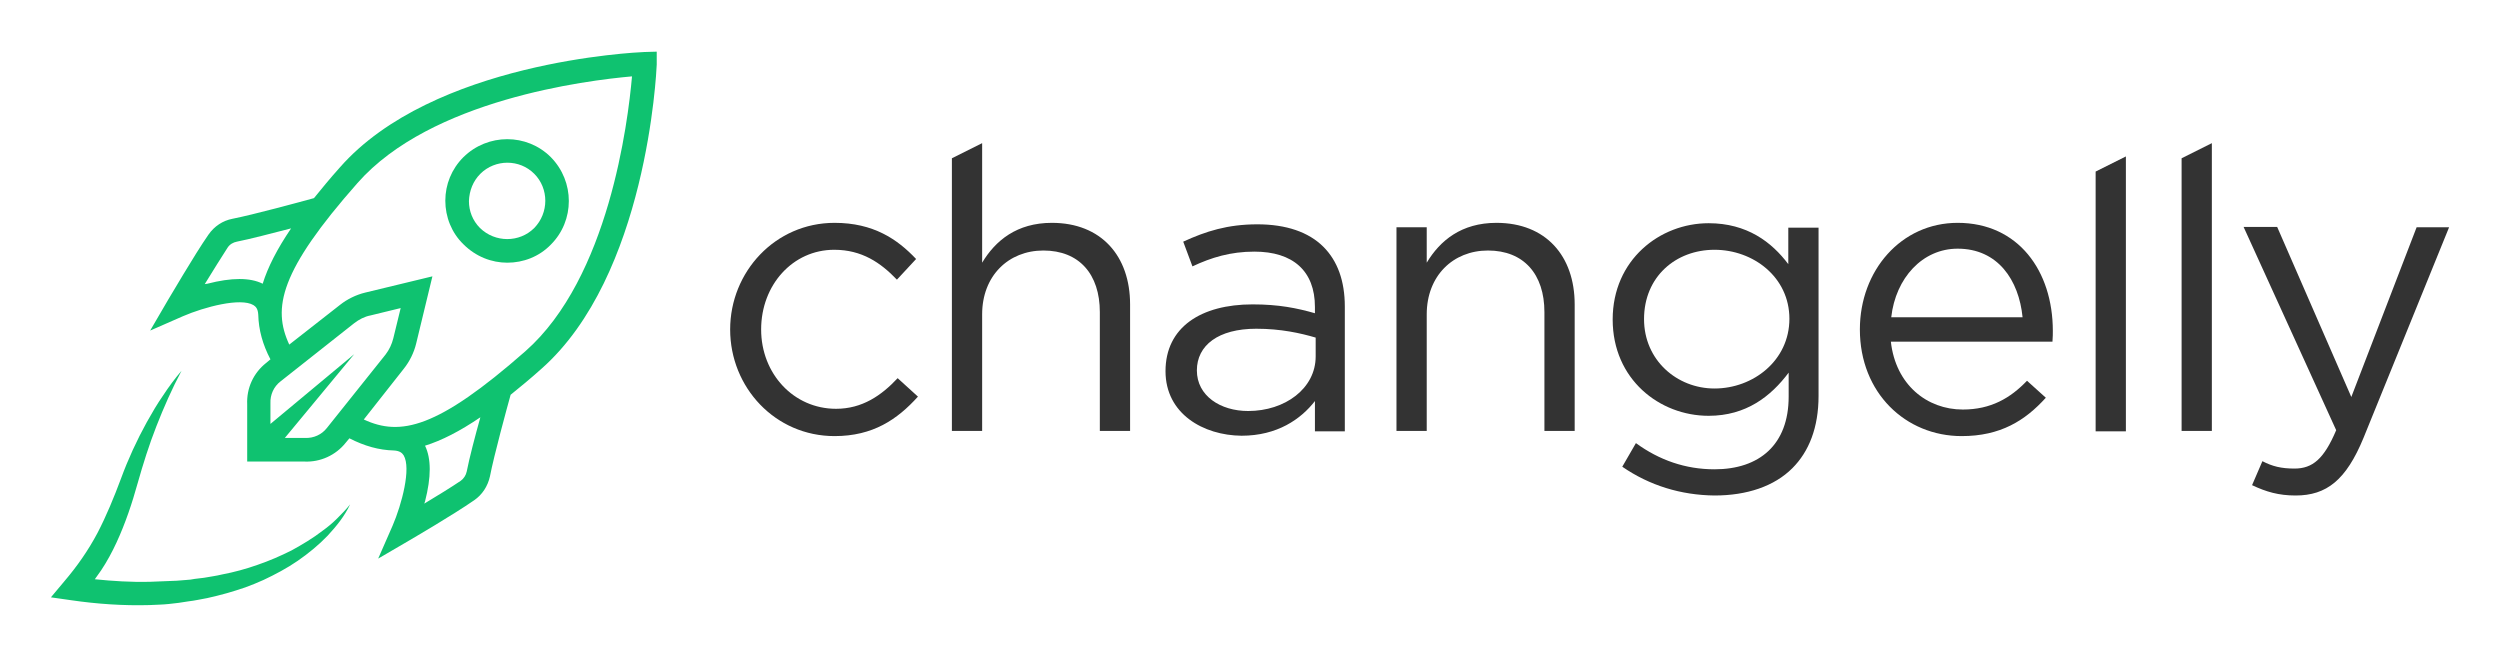
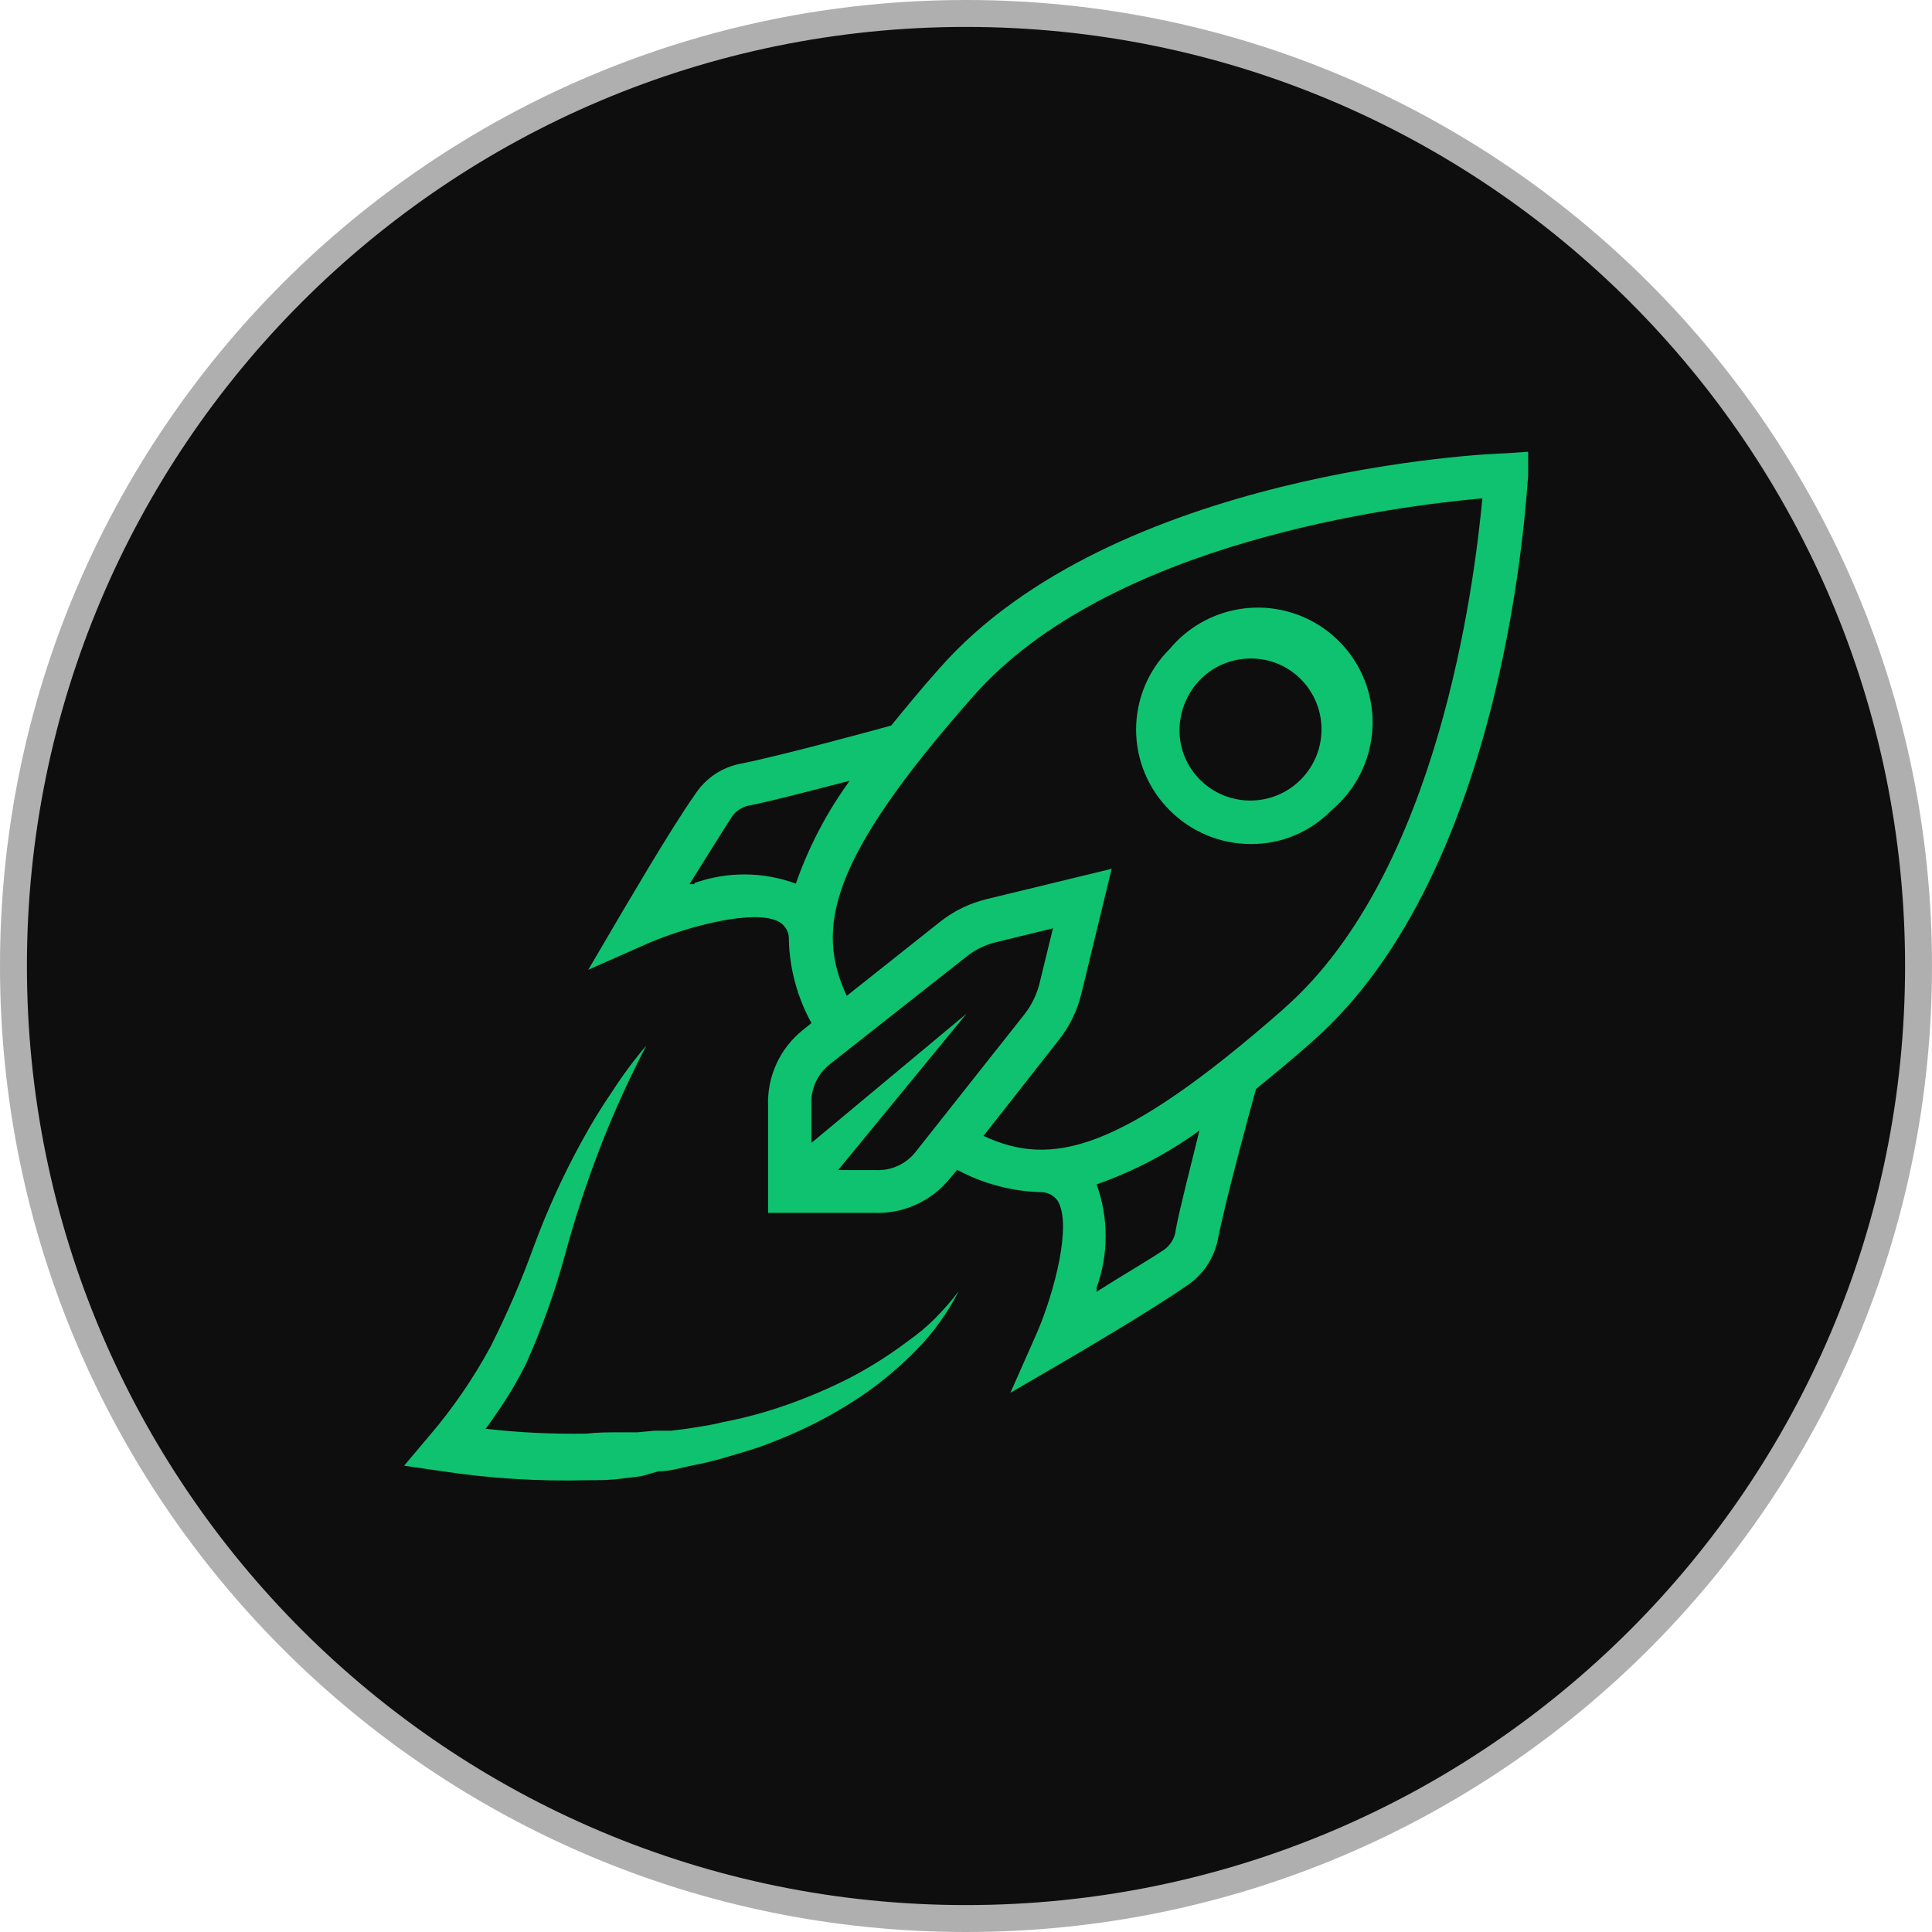
- <svg xmlns="http://www.w3.org/2000/svg" version="1.1" id="Layer_1" x="0px" y="0px" viewBox="0 0 677.6 177.7" style="enable-background:new 0 0 677.6 177.7;" xml:space="preserve">
-   <style type="text/css">
- 	.st0{fill:#333333;}
- 	.st1{fill:#0FC270;}
- </style>
-   <g>
-     <g>
-       <path class="st0" d="M197.9,89.3c0-15.6,12.2-28.9,28.3-28.9c10.5,0,17,4.4,22.1,9.8l-5.2,5.6c-4.4-4.6-9.5-8.1-17-8.1    c-11.2,0-19.8,9.5-19.8,21.6c0,12,8.8,21.5,20.3,21.5c7.1,0,12.3-3.6,16.7-8.3l5.5,5c-5.6,6.2-12.2,10.7-22.6,10.7    C210.1,118.2,197.9,105,197.9,89.3z" />
-       <path class="st0" d="M258,42.9l8.2-4.1v32.4c3.6-6,9.4-10.8,18.9-10.8c13.4,0,21.2,9,21.2,22.1v34.3h-8.2V84.6    c0-10.3-5.6-16.7-15.3-16.7c-9.5,0-16.6,6.9-16.6,17.3v31.6H258V42.9z" />
-       <path class="st0" d="M315.9,100.6c0-11.9,9.6-18.1,23.6-18.1c7.1,0,12,1,16.9,2.4v-1.7c0-9.8-6-15-16.4-15c-6.5,0-11.7,1.6-16.8,4    l-2.5-6.7c6.1-2.8,12-4.7,20.1-4.7c7.8,0,13.9,2.1,17.9,6.1c3.8,3.8,5.8,9.2,5.8,16.2v33.8h-8.1v-8.2c-3.8,4.9-10.2,9.4-19.9,9.4    C326.2,118,315.9,112.2,315.9,100.6z M356.6,96.6v-5.1c-4.1-1.2-9.4-2.4-16.1-2.4c-10.3,0-16.1,4.5-16.1,11.3    c0,6.9,6.4,11,13.9,11C348.3,111.4,356.6,105.3,356.6,96.6z" />
-       <path class="st0" d="M378.5,61.6h8.2v9.6c3.6-6,9.4-10.8,18.9-10.8c13.4,0,21.2,9,21.2,22.1v34.3h-8.2V84.6    c0-10.3-5.6-16.7-15.3-16.7c-9.5,0-16.6,6.9-16.6,17.3v31.6h-8.2V61.6z" />
-       <path class="st0" d="M439.7,126.5l3.7-6.4c6.3,4.6,13.4,7.1,21.3,7.1c12.2,0,20.1-6.7,20.1-19.7v-6.5    c-4.8,6.4-11.5,11.7-21.7,11.7c-13.3,0-26-9.9-26-26.1s12.8-26.1,26-26.1c10.4,0,17.1,5.1,21.6,11.1v-9.9h8.2v45.6    c0,8.6-2.6,15.1-7.1,19.6c-4.9,4.9-12.3,7.4-21.1,7.4C455.6,134.2,447.1,131.6,439.7,126.5z M485,86.4c0-11.3-9.8-18.7-20.3-18.7    c-10.5,0-19.1,7.3-19.1,18.8c0,11.1,8.9,18.8,19.1,18.8C475.2,105.3,485,97.7,485,86.4z" />
-       <path class="st0" d="M532,111c7.6,0,12.9-3.1,17.4-7.8l5.1,4.6c-5.6,6.2-12.3,10.4-22.8,10.4c-15.2,0-27.6-11.7-27.6-28.9    c0-16,11.2-28.9,26.5-28.9c16.4,0,25.8,13,25.8,29.3c0,0.7,0,1.6-0.1,2.9h-43.8C513.8,104.3,522.3,111,532,111z M548.2,86    c-1-10.1-6.7-18.6-17.6-18.6c-9.5,0-16.8,7.9-18,18.6H548.2z" />
-       <path class="st0" d="M568,46.5l8.2-4.1v74.5H568V46.5z" />
-       <path class="st0" d="M591.3,42.9l8.2-4.1v78h-8.2V42.9z" />
-       <path class="st0" d="M610.4,131.5l2.8-6.5c2.7,1.4,5.1,2,8.7,2c4.9,0,8-2.6,11.3-10.4l-25.1-55.1h9.1l20.1,46.1L655,61.6h8.8    l-23.2,57.1c-4.7,11.4-10,15.6-18.4,15.6C617.6,134.3,614.2,133.3,610.4,131.5z" />
-     </g>
-     <g>
-       <path class="st1" d="M174.6,14.1c-2.3,0.1-57.3,2.6-82.5,31.3c-2.6,2.9-4.9,5.7-7,8.3c-3.6,1-16.5,4.5-22.1,5.6    c-2.6,0.5-4.9,2-6.5,4.3c-3.9,5.6-10.6,17.2-10.9,17.6l-4.9,8.4l8.9-3.9c5.8-2.5,15.6-5.1,19.1-3c0.6,0.4,1.2,0.9,1.3,2.6l0,0    c0.1,4.1,1.2,8.1,3.3,12.1l-1.2,1c-3.4,2.7-5.3,6.8-5.1,11.2l0,15.5l15.5,0c4.3,0.2,8.5-1.7,11.2-5.1l1-1.2    c4.1,2.1,8,3.2,12.1,3.3l0,0c1.6,0.1,2.2,0.7,2.6,1.3c2.1,3.5-0.5,13.3-3,19.1l-3.9,8.9l8.4-4.9c0.5-0.3,12-7,17.6-10.9    c2.2-1.5,3.7-3.8,4.3-6.5c1.1-5.7,4.6-18.5,5.6-22.1c2.6-2.1,5.4-4.4,8.3-7c28.6-25.2,31.2-80.2,31.3-82.5L178,14L174.6,14.1z     M56.2,76.9C56,76.9,55.7,77,55.5,77c2.1-3.4,4.5-7.3,6.2-9.9c0.6-0.9,1.5-1.4,2.5-1.6c3.6-0.7,9.6-2.3,14.7-3.6    c-3.8,5.6-6.3,10.5-7.7,15C67.8,75.2,62.8,75.2,56.2,76.9z M88.6,116c-1.4,1.8-3.6,2.8-5.9,2.7l-0.1,0l-5.4,0L96,96l-22.7,18.9    l0-5.4l0-0.2c-0.1-2.3,0.9-4.5,2.7-5.9l20-15.8c1.3-1,2.8-1.8,4.4-2.1l8.2-2l-2,8.2c-0.4,1.6-1.1,3.1-2.1,4.4L88.6,116z     M126.5,127.8c-0.2,1-0.8,1.9-1.6,2.5c-2.5,1.7-6.4,4.1-9.9,6.2c0.1-0.2,0.1-0.4,0.2-0.6c1.7-6.6,1.7-11.6,0-15.1    c4.5-1.4,9.4-3.9,15-7.7C128.8,118.1,127.2,124.2,126.5,127.8z M142.4,95.2c-23.9,21-33.9,23.1-43.8,18.5l10.8-13.7    c1.6-2,2.8-4.4,3.4-6.9l4.4-18.2l-18.2,4.4c-2.5,0.6-4.9,1.8-6.8,3.3L78.4,93.4c-4.6-9.9-2.6-19.9,18.5-43.8    c19.9-22.6,62-27.8,74.4-28.9C170.2,33.2,165,75.3,142.4,95.2z" />
-       <path class="st1" d="M137.5,71.2c4.3,0,8.6-1.6,11.8-4.9c6.5-6.5,6.5-17.1,0-23.7c-6.5-6.5-17.1-6.5-23.7,0    c-3.2,3.2-4.9,7.4-4.9,11.8s1.7,8.7,4.9,11.8C129,69.6,133.3,71.2,137.5,71.2z M130.2,47.1c2-2,4.7-3,7.3-3c2.7,0,5.3,1,7.3,3    c4,4,4,10.6,0,14.7c-4,4-10.6,4-14.7,0c-2-2-3-4.6-3-7.3C127.2,51.7,128.2,49.1,130.2,47.1z" />
-       <path class="st1" d="M91.4,140.5c-1.2,1.2-2.5,2.3-3.9,3.3c-2.7,2.1-5.6,3.8-8.5,5.4c-3,1.5-6,2.8-9.2,3.9c-3.1,1.1-6.4,2-9.6,2.6    c-1.6,0.4-3.3,0.6-4.9,0.9l-2.5,0.3l-1.2,0.2l-1.2,0.1l-2.5,0.2l-2.5,0.1c-1.7,0.1-3.3,0.1-5,0.2c-4.9,0.1-9.8-0.2-14.7-0.7    c0.6-0.8,1.1-1.6,1.7-2.4c1.6-2.4,3-5,4.2-7.6c2.4-5.2,4.2-10.6,5.7-16c1.5-5.3,3.1-10.4,5.1-15.5c2-5.1,4.2-10.1,6.8-15    c-1.8,2.1-3.5,4.4-5,6.7c-1.6,2.3-3,4.7-4.4,7.2c-2.7,4.9-5.1,10.1-7,15.3c-1.9,5.1-4,10.2-6.4,14.8c-2.5,4.7-5.5,9-9,13.1    l-3.6,4.3l5.6,0.8c6.9,1,14,1.5,21.1,1.3c1.8-0.1,3.5-0.1,5.3-0.3l2.6-0.3L51,163c1.8-0.2,3.5-0.6,5.2-0.9    c1.7-0.4,3.5-0.8,5.2-1.3c1.7-0.5,3.4-1,5.1-1.6c1.7-0.6,3.3-1.3,4.9-2c3.2-1.5,6.4-3.2,9.3-5.2c2.9-2,5.7-4.3,8.1-6.8    c2.4-2.6,4.6-5.3,6.1-8.5C93.8,138.1,92.6,139.3,91.4,140.5z" />
-     </g>
-   </g>
+ <svg xmlns="http://www.w3.org/2000/svg" id="Layer_1" data-name="Layer 1" viewBox="0 0 71.76 71.76">
+   <defs>
+     <style>.cls-1{fill:#0e0e0e;stroke:#afafaf;stroke-miterlimit:10;}.cls-2{fill:#0fc270;}</style>
+   </defs>
+   <circle class="cls-1" cx="35.88" cy="35.88" r="35.38" />
+   <path class="cls-2" d="M94.43,56.19c-.58,0-14.56.66-21,8-.66.74-1.24,1.45-1.78,2.11-.91.25-4.19,1.14-5.61,1.42a2.59,2.59,0,0,0-1.65,1.1c-1,1.42-2.7,4.37-2.77,4.47L60.4,75.37l2.26-1c1.48-.63,4-1.29,4.86-.76a.72.72,0,0,1,.33.66h0a6.79,6.79,0,0,0,.84,3.08l-.31.25a3.44,3.44,0,0,0-1.3,2.85V84.4H71a3.46,3.46,0,0,0,2.85-1.3l.25-.3a7,7,0,0,0,3.08.83h0a.75.75,0,0,1,.66.33c.53.89-.13,3.38-.76,4.86l-1,2.26,2.13-1.24c.13-.08,3.05-1.78,4.47-2.77a2.7,2.7,0,0,0,1.1-1.66c.28-1.45,1.17-4.7,1.42-5.61.66-.54,1.37-1.12,2.11-1.78,7.27-6.41,7.93-20.39,8-21v-.89Zm-30.09,16-.18,0c.54-.86,1.15-1.85,1.58-2.51a1,1,0,0,1,.63-.41c.92-.18,2.44-.59,3.74-.92a14.76,14.76,0,0,0-2,3.82A5.53,5.53,0,0,0,64.34,72.15Zm8.23,9.93a1.77,1.77,0,0,1-1.5.69H69.68L74.45,77l-5.76,4.8V80.38a1.78,1.78,0,0,1,.68-1.5l5.08-4a2.77,2.77,0,0,1,1.12-.54l2.09-.51-.51,2.09A3.12,3.12,0,0,1,76.62,77Zm9.64,3a1.07,1.07,0,0,1-.41.64c-.64.43-1.63,1-2.52,1.57a.88.88,0,0,0,0-.15,5.63,5.63,0,0,0,0-3.84,14.69,14.69,0,0,0,3.82-2C82.79,82.62,82.38,84.17,82.21,85.08Zm4-8.28c-6.08,5.33-8.62,5.87-11.13,4.7L77.86,78a4.45,4.45,0,0,0,.86-1.76l1.12-4.62-4.62,1.12a4.49,4.49,0,0,0-1.73.83L70,76.34c-1.17-2.52-.66-5.06,4.7-11.13,5.06-5.75,15.76-7.07,18.91-7.35C93.31,61,92,71.74,86.25,76.8Z" transform="translate(-38.55 -39.35)" />
+   <path class="cls-2" d="M85,70.7a4.14,4.14,0,0,0,3-1.25,4.26,4.26,0,1,0-6-6,4.22,4.22,0,0,0,0,6A4.25,4.25,0,0,0,85,70.7Zm-1.85-6.13A2.62,2.62,0,0,1,85,63.81a2.59,2.59,0,0,1,1.86.76,2.64,2.64,0,1,1-3.74,3.74,2.59,2.59,0,0,1-.76-1.86A2.72,2.72,0,0,1,83.15,64.57Z" transform="translate(-38.55 -39.35)" />
+   <path class="cls-2" d="M73.29,88.31a7.29,7.29,0,0,1-1,.84,15.39,15.39,0,0,1-2.16,1.37,19.17,19.17,0,0,1-2.33,1,16.32,16.32,0,0,1-2.44.66c-.41.11-.84.16-1.25.23l-.63.08-.31,0-.3,0-.64.06-.64,0c-.43,0-.83,0-1.27.05a29.12,29.12,0,0,1-3.73-.18c.15-.2.28-.4.43-.61A14.55,14.55,0,0,0,58.09,90a27.7,27.7,0,0,0,1.45-4.06A40.31,40.31,0,0,1,60.83,82a37.3,37.3,0,0,1,1.73-3.82,16.1,16.1,0,0,0-1.27,1.71,20.76,20.76,0,0,0-1.12,1.83,29.06,29.06,0,0,0-1.78,3.89,33.51,33.51,0,0,1-1.62,3.76,19.13,19.13,0,0,1-2.29,3.33l-.92,1.09L55,94a30.76,30.76,0,0,0,5.36.33c.46,0,.89,0,1.35-.07l.66-.08L63,94c.46,0,.89-.15,1.32-.23s.89-.2,1.32-.33.87-.25,1.3-.41.84-.33,1.24-.51a16.11,16.11,0,0,0,2.37-1.32,13.54,13.54,0,0,0,2.05-1.72,9,9,0,0,0,1.56-2.17A10.45,10.45,0,0,1,73.29,88.31Z" transform="translate(-38.55 -39.35)" />
</svg>
